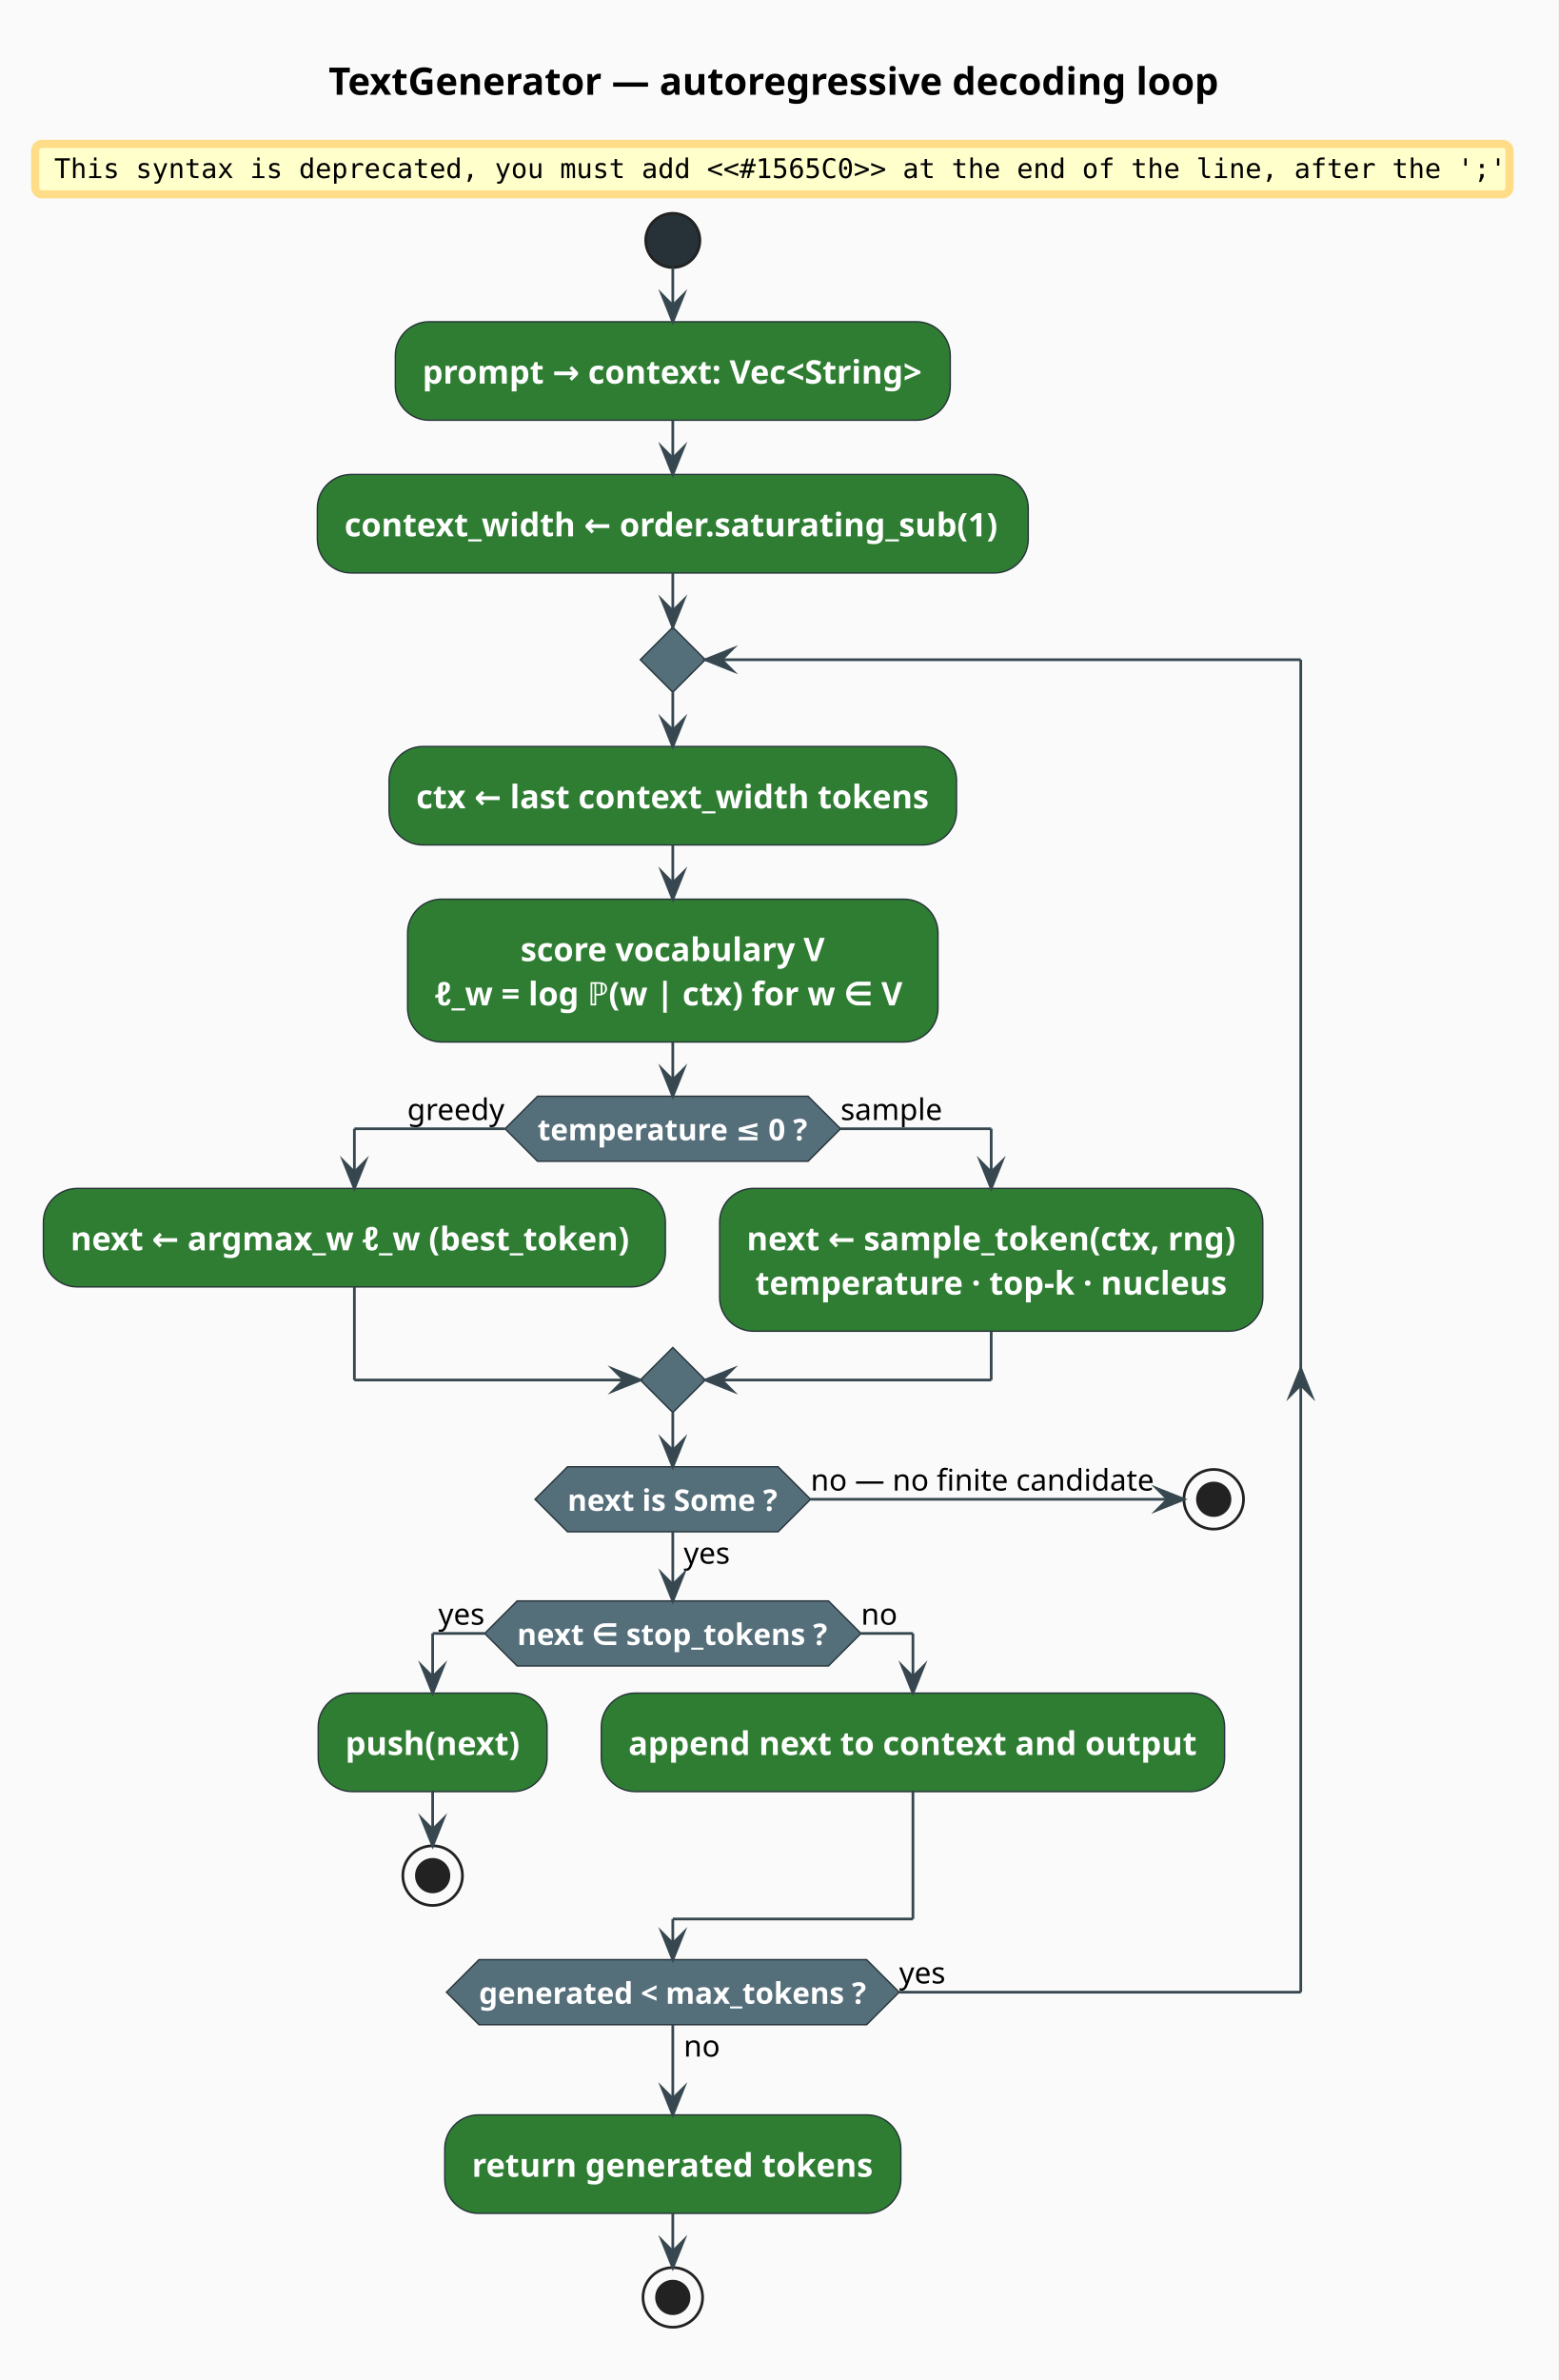
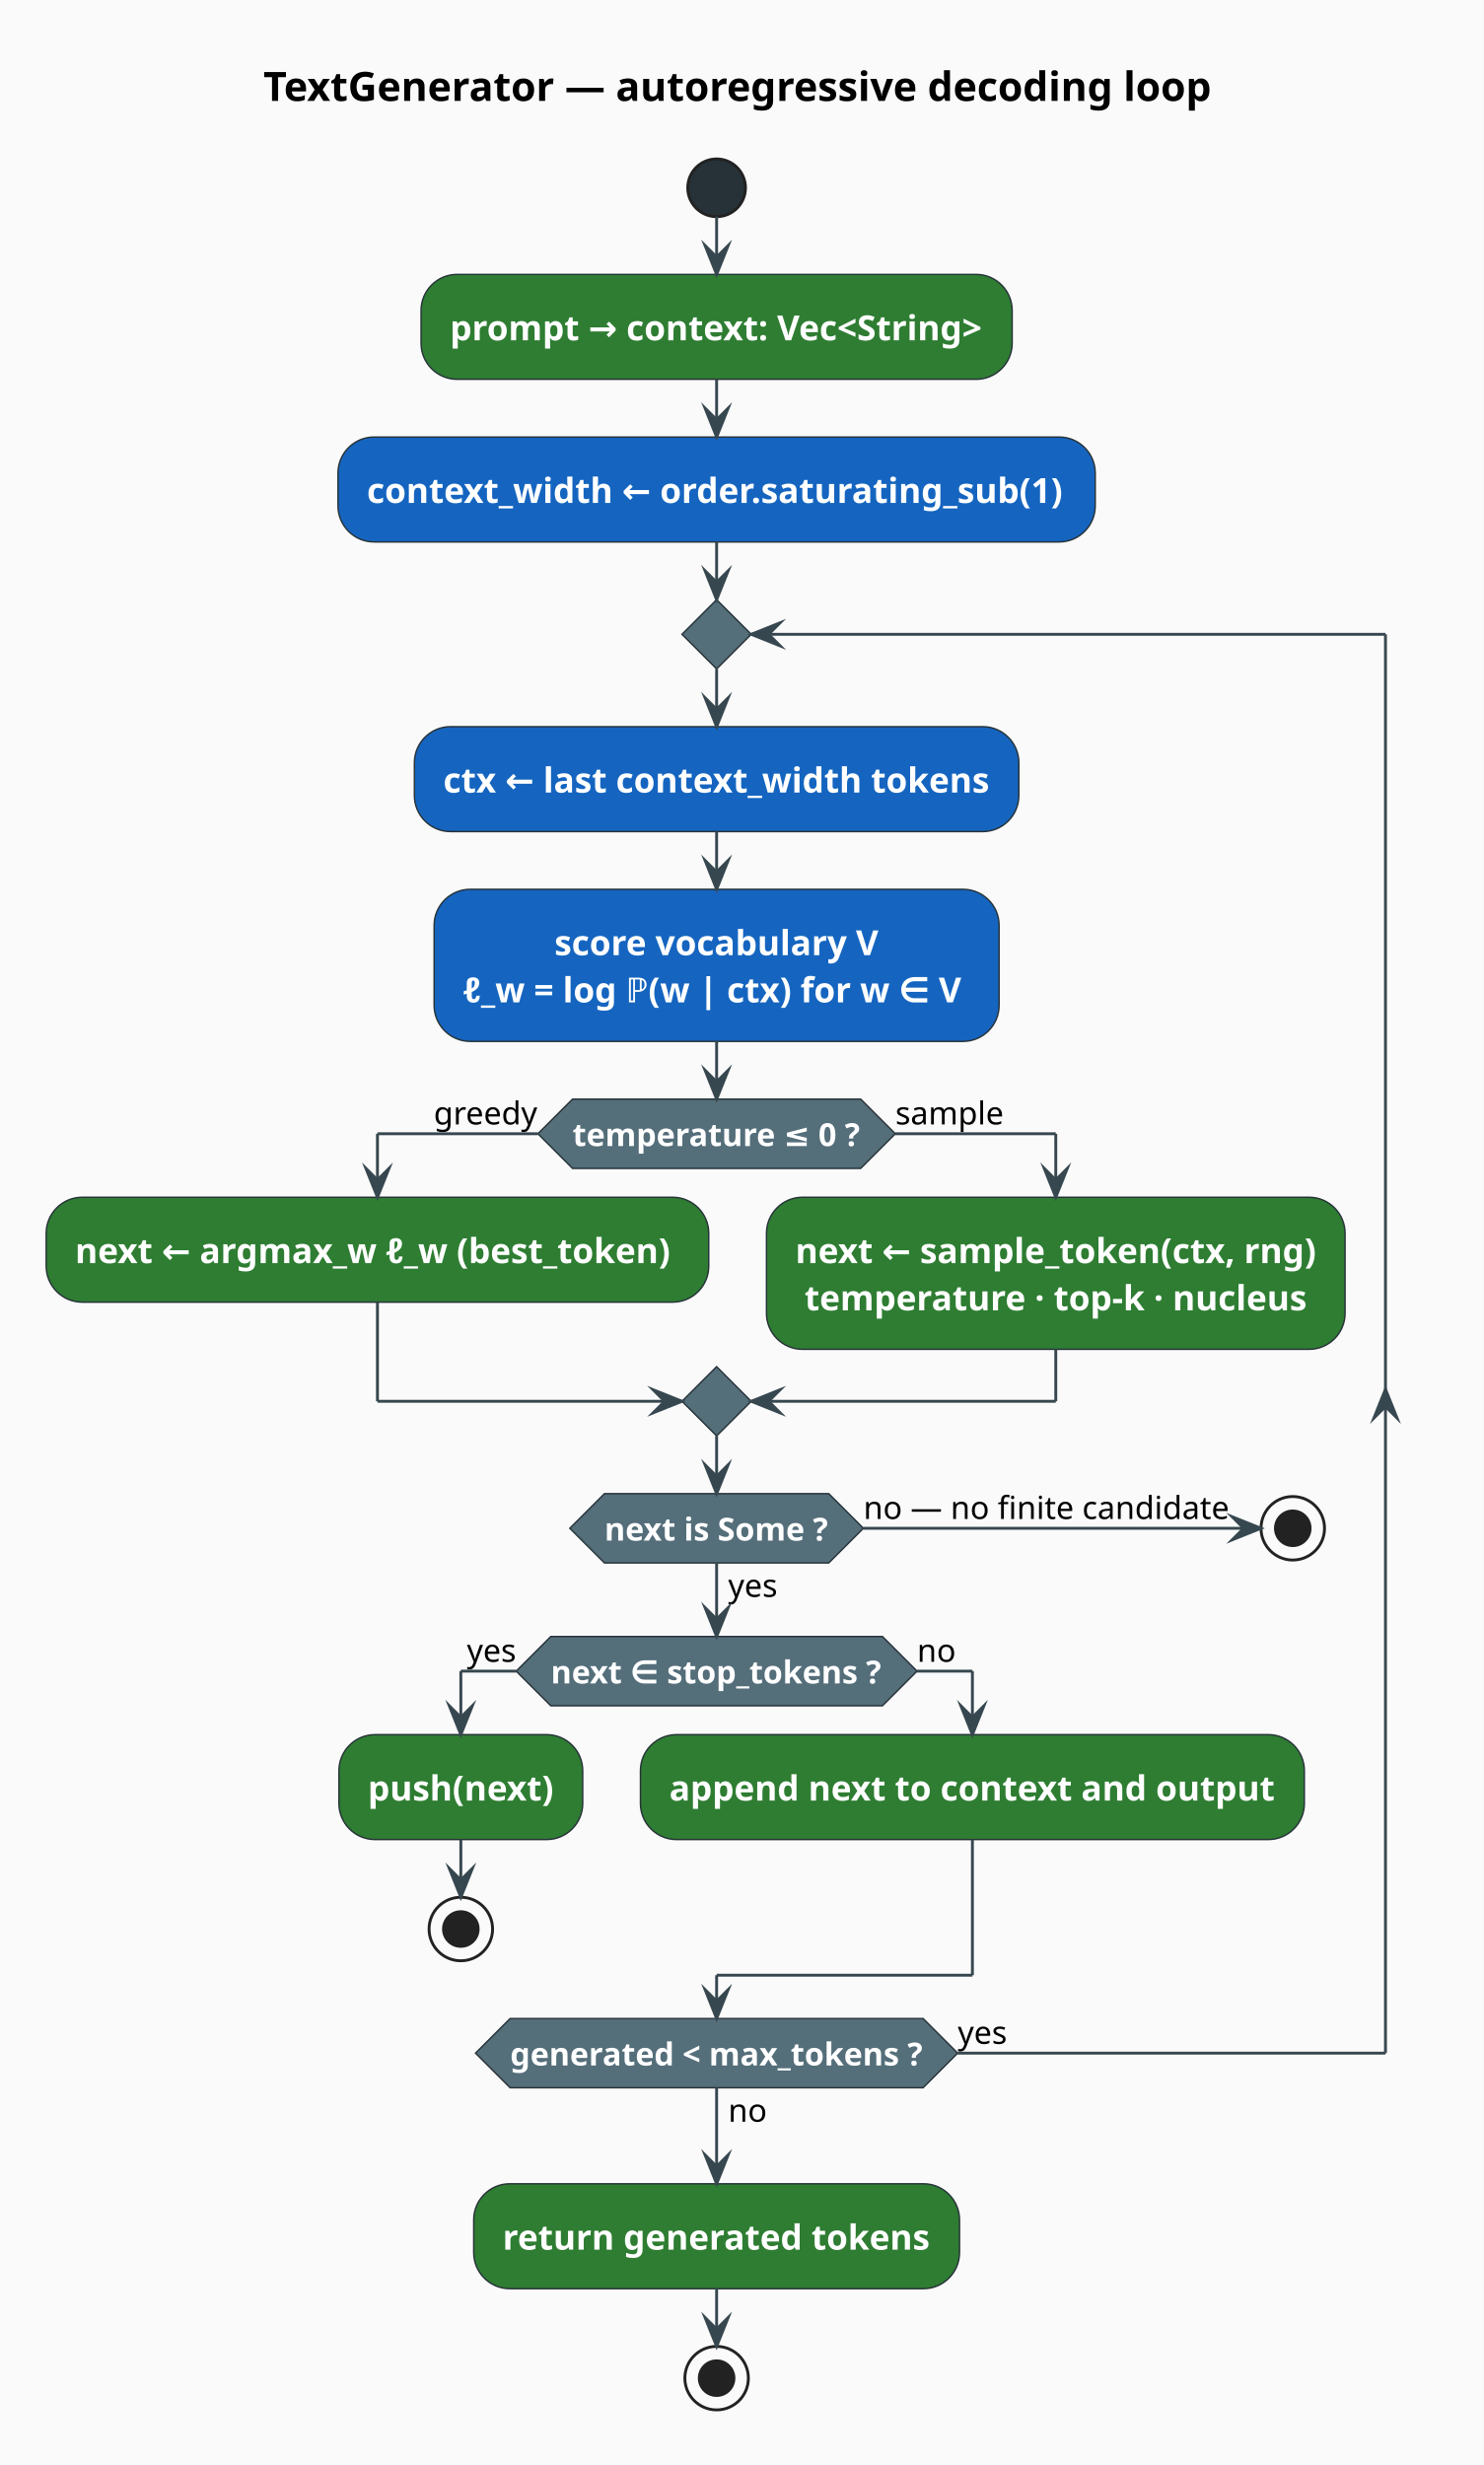
- <svg xmlns="http://www.w3.org/2000/svg" contentStyleType="text/css" data-diagram-type="ACTIVITY" height="878px" preserveAspectRatio="none" style="width:575px;height:878px;background:#FAFAFA;" version="1.1" viewBox="0 0 575 878" width="575px" zoomAndPan="magnify">
+ <svg xmlns="http://www.w3.org/2000/svg" contentStyleType="text/css" data-diagram-type="ACTIVITY" height="854px" preserveAspectRatio="none" style="width:514px;height:854px;background:#FAFAFA;" version="1.1" viewBox="0 0 514 854" width="514px" zoomAndPan="magnify">
  <defs />
  <g>
-     <rect fill="#FAFAFA" height="878" style="stroke:none;stroke-width:1;" width="575" x="0" y="0" />
+     <rect fill="#FAFAFA" height="854" style="stroke:none;stroke-width:1;" width="514" x="0" y="0" />
    <g class="title" data-source-line="19">
-       <text fill="#000000" font-family="sans-serif" font-size="14" font-weight="700" lengthAdjust="spacing" textLength="330.511" x="121.245" y="34.966">TextGenerator — autoregressive decoding loop</text>
+       <text fill="#000000" font-family="sans-serif" font-size="14" font-weight="700" lengthAdjust="spacing" textLength="330.511" x="91.233" y="34.966">TextGenerator — autoregressive decoding loop</text>
    </g>
-     <rect fill="#FFFFCC" height="18.62" rx="2.5" ry="2.5" style="stroke:#FFDD88;stroke-width:3;" width="544" x="13" y="53.068" />
-     <text fill="#000000" font-family="monospace" font-size="10" lengthAdjust="spacing" textLength="534" x="20" y="65.688">This syntax is deprecated, you must add &lt;&lt;#1565C0&gt;&gt; at the end of the line, after the ';'</text>
-     <ellipse cx="248.26" cy="88.688" fill="#263238" rx="10" ry="10" style="stroke:#222222;stroke-width:1;" />
-     <rect fill="#2E7D32" height="36.344" rx="12.5" ry="12.5" style="stroke:#263238;stroke-width:0.5;" width="204.776" x="145.872" y="118.688" />
-     <text fill="#FFFFFF" font-family="sans-serif" font-size="12" font-weight="700" lengthAdjust="spacing" textLength="184.776" x="155.872" y="141.516">prompt → context: Vec&lt;String&gt;</text>
-     <rect fill="#2E7D32" height="36.344" rx="12.5" ry="12.5" style="stroke:#263238;stroke-width:0.5;" width="262.328" x="117.096" y="175.032" />
-     <text fill="#FFFFFF" font-family="sans-serif" font-size="12" font-weight="700" lengthAdjust="spacing" textLength="242.328" x="127.096" y="197.86">context_width ← order.saturating_sub(1)</text>
-     <rect fill="#2E7D32" height="36.344" rx="12.5" ry="12.5" style="stroke:#263238;stroke-width:0.5;" width="209.396" x="143.562" y="275.376" />
-     <text fill="#FFFFFF" font-family="sans-serif" font-size="12" font-weight="700" lengthAdjust="spacing" textLength="189.396" x="153.562" y="298.204">ctx ← last context_width tokens</text>
-     <rect fill="#2E7D32" height="52.688" rx="12.5" ry="12.5" style="stroke:#263238;stroke-width:0.5;" width="195.723" x="150.399" y="331.72" />
-     <text fill="#FFFFFF" font-family="sans-serif" font-size="12" font-weight="700" lengthAdjust="spacing" textLength="112.381" x="192.07" y="354.548">score vocabulary V</text>
-     <text fill="#FFFFFF" font-family="sans-serif" font-size="12" font-weight="700" lengthAdjust="spacing" textLength="175.723" x="160.399" y="370.892">ℓ_w = log ℙ(w | ctx)  for w ∈ V</text>
-     <polygon fill="#546E7A" points="198.343,404.409,298.177,404.409,310.177,416.409,298.177,428.409,198.343,428.409,186.343,416.409,198.343,404.409" style="stroke:#263238;stroke-width:0.5;stroke-linejoin:miter;stroke-miterlimit:10;" />
-     <text fill="#FFFFFF" font-family="sans-serif" font-size="11" font-weight="700" lengthAdjust="spacing" textLength="99.834" x="198.343" y="420.676">temperature ≤ 0 ?</text>
-     <text fill="#000000" font-family="sans-serif" font-size="11" lengthAdjust="spacing" textLength="36.091" x="150.252" y="413.185">greedy</text>
-     <text fill="#000000" font-family="sans-serif" font-size="11" lengthAdjust="spacing" textLength="37.532" x="310.177" y="413.185">sample</text>
-     <rect fill="#2E7D32" height="36.344" rx="12.5" ry="12.5" style="stroke:#263238;stroke-width:0.5;" width="229.532" x="16" y="438.409" />
-     <text fill="#FFFFFF" font-family="sans-serif" font-size="12" font-weight="700" lengthAdjust="spacing" textLength="209.532" x="26" y="461.237">next ← argmax_w ℓ_w  (best_token)</text>
-     <rect fill="#2E7D32" height="52.688" rx="12.5" ry="12.5" style="stroke:#263238;stroke-width:0.5;" width="200.444" x="265.532" y="438.409" />
-     <text fill="#FFFFFF" font-family="sans-serif" font-size="12" font-weight="700" lengthAdjust="spacing" textLength="180.444" x="275.532" y="461.237">next ← sample_token(ctx, rng)</text>
-     <text fill="#FFFFFF" font-family="sans-serif" font-size="12" font-weight="700" lengthAdjust="spacing" textLength="174.061" x="278.724" y="477.581">temperature · top-k · nucleus</text>
-     <polygon fill="#546E7A" points="248.26,497.097,260.26,509.097,248.26,521.097,236.26,509.097,248.26,497.097" style="stroke:#263238;stroke-width:0.5;stroke-linejoin:miter;stroke-miterlimit:10;" />
-     <polygon fill="#546E7A" points="190.816,590.588,305.704,590.588,317.704,602.588,305.704,614.588,190.816,614.588,178.816,602.588,190.816,590.588" style="stroke:#263238;stroke-width:0.5;stroke-linejoin:miter;stroke-miterlimit:10;" />
-     <text fill="#FFFFFF" font-family="sans-serif" font-size="11" font-weight="700" lengthAdjust="spacing" textLength="114.889" x="190.816" y="606.856">next ∈ stop_tokens ?</text>
-     <text fill="#000000" font-family="sans-serif" font-size="11" lengthAdjust="spacing" textLength="17.083" x="161.733" y="599.365">yes</text>
-     <text fill="#000000" font-family="sans-serif" font-size="11" lengthAdjust="spacing" textLength="13.453" x="317.704" y="599.365">no</text>
-     <rect fill="#2E7D32" height="36.344" rx="12.5" ry="12.5" style="stroke:#263238;stroke-width:0.5;" width="84.452" x="117.42" y="624.588" />
-     <text fill="#FFFFFF" font-family="sans-serif" font-size="12" font-weight="700" lengthAdjust="spacing" textLength="64.452" x="127.42" y="647.416">push(next)</text>
-     <ellipse cx="159.647" cy="691.932" fill="none" rx="11" ry="11" style="stroke:#222222;stroke-width:1;" />
-     <ellipse cx="159.647" cy="691.932" fill="#222222" rx="6" ry="6" style="stroke:#222222;stroke-width:1;" />
-     <rect fill="#2E7D32" height="36.344" rx="12.5" ry="12.5" style="stroke:#263238;stroke-width:0.5;" width="230.001" x="221.873" y="624.588" />
-     <text fill="#FFFFFF" font-family="sans-serif" font-size="12" font-weight="700" lengthAdjust="spacing" textLength="210.001" x="231.873" y="647.416">append next to context and output</text>
-     <polygon fill="#546E7A" points="209.403,541.097,287.117,541.097,299.117,553.097,287.117,565.097,209.403,565.097,197.403,553.097,209.403,541.097" style="stroke:#263238;stroke-width:0.5;stroke-linejoin:miter;stroke-miterlimit:10;" />
-     <text fill="#000000" font-family="sans-serif" font-size="11" lengthAdjust="spacing" textLength="17.083" x="252.26" y="576.856">yes</text>
-     <text fill="#FFFFFF" font-family="sans-serif" font-size="11" font-weight="700" lengthAdjust="spacing" textLength="77.715" x="209.403" y="557.365">next is Some ?</text>
-     <text fill="#000000" font-family="sans-serif" font-size="11" lengthAdjust="spacing" textLength="126.741" x="299.117" y="549.874">no — no finite candidate</text>
-     <ellipse cx="447.858" cy="553.097" fill="none" rx="11" ry="11" style="stroke:#222222;stroke-width:1;" />
-     <ellipse cx="447.858" cy="553.097" fill="#222222" rx="6" ry="6" style="stroke:#222222;stroke-width:1;" />
-     <polygon fill="#546E7A" points="248.26,231.376,260.26,243.376,248.26,255.376,236.26,243.376,248.26,231.376" style="stroke:#263238;stroke-width:0.5;stroke-linejoin:miter;stroke-miterlimit:10;" />
-     <polygon fill="#546E7A" points="176.733,722.932,319.787,722.932,331.787,734.932,319.787,746.932,176.733,746.932,164.733,734.932,176.733,722.932" style="stroke:#263238;stroke-width:0.5;stroke-linejoin:miter;stroke-miterlimit:10;" />
-     <text fill="#000000" font-family="sans-serif" font-size="11" lengthAdjust="spacing" textLength="13.453" x="252.26" y="758.691">no</text>
-     <text fill="#FFFFFF" font-family="sans-serif" font-size="11" font-weight="700" lengthAdjust="spacing" textLength="143.054" x="176.733" y="739.2">generated &lt; max_tokens ?</text>
-     <text fill="#000000" font-family="sans-serif" font-size="11" lengthAdjust="spacing" textLength="17.083" x="331.787" y="731.709">yes</text>
-     <rect fill="#2E7D32" height="36.344" rx="12.5" ry="12.5" style="stroke:#263238;stroke-width:0.5;" width="168.297" x="164.112" y="780.191" />
-     <text fill="#FFFFFF" font-family="sans-serif" font-size="12" font-weight="700" lengthAdjust="spacing" textLength="148.297" x="174.112" y="803.019">return generated tokens</text>
-     <ellipse cx="248.26" cy="847.535" fill="none" rx="11" ry="11" style="stroke:#222222;stroke-width:1;" />
-     <ellipse cx="248.26" cy="847.535" fill="#222222" rx="6" ry="6" style="stroke:#222222;stroke-width:1;" />
-     <line style="stroke:#37474F;stroke-width:1;" x1="248.26" x2="248.26" y1="98.688" y2="118.688" />
-     <polygon fill="#37474F" points="244.26,108.688,248.26,118.688,252.26,108.688,248.26,112.688" style="stroke:#37474F;stroke-width:1;stroke-linejoin:miter;stroke-miterlimit:10;" />
-     <line style="stroke:#37474F;stroke-width:1;" x1="248.26" x2="248.26" y1="155.032" y2="175.032" />
-     <polygon fill="#37474F" points="244.26,165.032,248.26,175.032,252.26,165.032,248.26,169.032" style="stroke:#37474F;stroke-width:1;stroke-linejoin:miter;stroke-miterlimit:10;" />
-     <line style="stroke:#37474F;stroke-width:1;" x1="248.26" x2="248.26" y1="311.72" y2="331.72" />
-     <polygon fill="#37474F" points="244.26,321.72,248.26,331.72,252.26,321.72,248.26,325.72" style="stroke:#37474F;stroke-width:1;stroke-linejoin:miter;stroke-miterlimit:10;" />
-     <line style="stroke:#37474F;stroke-width:1;" x1="186.343" x2="130.766" y1="416.409" y2="416.409" />
-     <line style="stroke:#37474F;stroke-width:1;" x1="130.766" x2="130.766" y1="416.409" y2="438.409" />
-     <polygon fill="#37474F" points="126.766,428.409,130.766,438.409,134.766,428.409,130.766,432.409" style="stroke:#37474F;stroke-width:1;stroke-linejoin:miter;stroke-miterlimit:10;" />
-     <line style="stroke:#37474F;stroke-width:1;" x1="310.177" x2="365.754" y1="416.409" y2="416.409" />
-     <line style="stroke:#37474F;stroke-width:1;" x1="365.754" x2="365.754" y1="416.409" y2="438.409" />
-     <polygon fill="#37474F" points="361.754,428.409,365.754,438.409,369.754,428.409,365.754,432.409" style="stroke:#37474F;stroke-width:1;stroke-linejoin:miter;stroke-miterlimit:10;" />
-     <line style="stroke:#37474F;stroke-width:1;" x1="130.766" x2="130.766" y1="474.753" y2="509.097" />
-     <line style="stroke:#37474F;stroke-width:1;" x1="130.766" x2="236.26" y1="509.097" y2="509.097" />
-     <polygon fill="#37474F" points="226.26,505.097,236.26,509.097,226.26,513.097,230.26,509.097" style="stroke:#37474F;stroke-width:1;stroke-linejoin:miter;stroke-miterlimit:10;" />
-     <line style="stroke:#37474F;stroke-width:1;" x1="365.754" x2="365.754" y1="491.097" y2="509.097" />
-     <line style="stroke:#37474F;stroke-width:1;" x1="365.754" x2="260.26" y1="509.097" y2="509.097" />
-     <polygon fill="#37474F" points="270.26,505.097,260.26,509.097,270.26,513.097,266.26,509.097" style="stroke:#37474F;stroke-width:1;stroke-linejoin:miter;stroke-miterlimit:10;" />
-     <line style="stroke:#37474F;stroke-width:1;" x1="248.26" x2="248.26" y1="384.409" y2="404.409" />
-     <polygon fill="#37474F" points="244.26,394.409,248.26,404.409,252.26,394.409,248.26,398.409" style="stroke:#37474F;stroke-width:1;stroke-linejoin:miter;stroke-miterlimit:10;" />
-     <line style="stroke:#37474F;stroke-width:1;" x1="159.647" x2="159.647" y1="660.932" y2="680.932" />
-     <polygon fill="#37474F" points="155.647,670.932,159.647,680.932,163.647,670.932,159.647,674.932" style="stroke:#37474F;stroke-width:1;stroke-linejoin:miter;stroke-miterlimit:10;" />
-     <line style="stroke:#37474F;stroke-width:1;" x1="178.816" x2="159.647" y1="602.588" y2="602.588" />
-     <line style="stroke:#37474F;stroke-width:1;" x1="159.647" x2="159.647" y1="602.588" y2="624.588" />
-     <polygon fill="#37474F" points="155.647,614.588,159.647,624.588,163.647,614.588,159.647,618.588" style="stroke:#37474F;stroke-width:1;stroke-linejoin:miter;stroke-miterlimit:10;" />
-     <line style="stroke:#37474F;stroke-width:1;" x1="317.704" x2="336.874" y1="602.588" y2="602.588" />
-     <line style="stroke:#37474F;stroke-width:1;" x1="336.874" x2="336.874" y1="602.588" y2="624.588" />
-     <polygon fill="#37474F" points="332.874,614.588,336.874,624.588,340.874,614.588,336.874,618.588" style="stroke:#37474F;stroke-width:1;stroke-linejoin:miter;stroke-miterlimit:10;" />
-     <line style="stroke:#37474F;stroke-width:1;" x1="336.874" x2="336.874" y1="660.932" y2="707.932" />
-     <line style="stroke:#37474F;stroke-width:1;" x1="336.874" x2="248.26" y1="707.932" y2="707.932" />
-     <line style="stroke:#37474F;stroke-width:1;" x1="248.26" x2="248.26" y1="707.932" y2="722.932" />
-     <polygon fill="#37474F" points="244.26,712.932,248.26,722.932,252.26,712.932,248.26,716.932" style="stroke:#37474F;stroke-width:1;stroke-linejoin:miter;stroke-miterlimit:10;" />
-     <line style="stroke:#37474F;stroke-width:1;" x1="248.26" x2="248.26" y1="565.097" y2="590.588" />
-     <polygon fill="#37474F" points="244.26,580.588,248.26,590.588,252.26,580.588,248.26,584.588" style="stroke:#37474F;stroke-width:1;stroke-linejoin:miter;stroke-miterlimit:10;" />
-     <line style="stroke:#37474F;stroke-width:1;" x1="299.117" x2="436.858" y1="553.097" y2="553.097" />
-     <polygon fill="#37474F" points="426.858,549.097,436.858,553.097,426.858,557.097,430.858,553.097" style="stroke:#37474F;stroke-width:1;stroke-linejoin:miter;stroke-miterlimit:10;" />
-     <line style="stroke:#37474F;stroke-width:1;" x1="248.26" x2="248.26" y1="521.097" y2="541.097" />
-     <polygon fill="#37474F" points="244.26,531.097,248.26,541.097,252.26,531.097,248.26,535.097" style="stroke:#37474F;stroke-width:1;stroke-linejoin:miter;stroke-miterlimit:10;" />
-     <line style="stroke:#37474F;stroke-width:1;" x1="248.26" x2="248.26" y1="255.376" y2="275.376" />
-     <polygon fill="#37474F" points="244.26,265.376,248.26,275.376,252.26,265.376,248.26,269.376" style="stroke:#37474F;stroke-width:1;stroke-linejoin:miter;stroke-miterlimit:10;" />
-     <line style="stroke:#37474F;stroke-width:1;" x1="331.787" x2="479.976" y1="734.932" y2="734.932" />
-     <polygon fill="#37474F" points="475.976,514.899,479.976,504.899,483.976,514.899,479.976,510.899" style="stroke:#37474F;stroke-width:1;stroke-linejoin:miter;stroke-miterlimit:10;" />
-     <line style="stroke:#37474F;stroke-width:1;" x1="479.976" x2="479.976" y1="243.376" y2="734.932" />
-     <line style="stroke:#37474F;stroke-width:1;" x1="479.976" x2="260.26" y1="243.376" y2="243.376" />
-     <polygon fill="#37474F" points="270.26,239.376,260.26,243.376,270.26,247.376,266.26,243.376" style="stroke:#37474F;stroke-width:1;stroke-linejoin:miter;stroke-miterlimit:10;" />
-     <line style="stroke:#37474F;stroke-width:1;" x1="248.26" x2="248.26" y1="211.376" y2="231.376" />
-     <polygon fill="#37474F" points="244.26,221.376,248.26,231.376,252.26,221.376,248.26,225.376" style="stroke:#37474F;stroke-width:1;stroke-linejoin:miter;stroke-miterlimit:10;" />
-     <line style="stroke:#37474F;stroke-width:1;" x1="248.26" x2="248.26" y1="746.932" y2="780.191" />
-     <polygon fill="#37474F" points="244.26,770.191,248.26,780.191,252.26,770.191,248.26,774.191" style="stroke:#37474F;stroke-width:1;stroke-linejoin:miter;stroke-miterlimit:10;" />
-     <line style="stroke:#37474F;stroke-width:1;" x1="248.26" x2="248.26" y1="816.535" y2="836.535" />
-     <polygon fill="#37474F" points="244.26,826.535,248.26,836.535,252.26,826.535,248.26,830.535" style="stroke:#37474F;stroke-width:1;stroke-linejoin:miter;stroke-miterlimit:10;" />
+     <ellipse cx="248.26" cy="65.068" fill="#263238" rx="10" ry="10" style="stroke:#222222;stroke-width:1;" />
+     <rect fill="#2E7D32" height="36.344" rx="12.5" ry="12.5" style="stroke:#263238;stroke-width:0.5;" width="204.776" x="145.872" y="95.068" />
+     <text fill="#FFFFFF" font-family="sans-serif" font-size="12" font-weight="700" lengthAdjust="spacing" textLength="184.776" x="155.872" y="117.896">prompt → context: Vec&lt;String&gt;</text>
+     <rect fill="#1565C0" height="36.344" rx="12.5" ry="12.5" style="stroke:#263238;stroke-width:0.5;" width="262.328" x="117.096" y="151.412" />
+     <text fill="#FFFFFF" font-family="sans-serif" font-size="12" font-weight="700" lengthAdjust="spacing" textLength="242.328" x="127.096" y="174.24">context_width ← order.saturating_sub(1)</text>
+     <rect fill="#1565C0" height="36.344" rx="12.5" ry="12.5" style="stroke:#263238;stroke-width:0.5;" width="209.396" x="143.562" y="251.756" />
+     <text fill="#FFFFFF" font-family="sans-serif" font-size="12" font-weight="700" lengthAdjust="spacing" textLength="189.396" x="153.562" y="274.584">ctx ← last context_width tokens</text>
+     <rect fill="#1565C0" height="52.688" rx="12.5" ry="12.5" style="stroke:#263238;stroke-width:0.5;" width="195.723" x="150.399" y="308.1" />
+     <text fill="#FFFFFF" font-family="sans-serif" font-size="12" font-weight="700" lengthAdjust="spacing" textLength="112.381" x="192.07" y="330.928">score vocabulary V</text>
+     <text fill="#FFFFFF" font-family="sans-serif" font-size="12" font-weight="700" lengthAdjust="spacing" textLength="175.723" x="160.399" y="347.272">ℓ_w = log ℙ(w | ctx)  for w ∈ V</text>
+     <polygon fill="#546E7A" points="198.343,380.788,298.177,380.788,310.177,392.788,298.177,404.788,198.343,404.788,186.343,392.788,198.343,380.788" style="stroke:#263238;stroke-width:0.5;stroke-linejoin:miter;stroke-miterlimit:10;" />
+     <text fill="#FFFFFF" font-family="sans-serif" font-size="11" font-weight="700" lengthAdjust="spacing" textLength="99.834" x="198.343" y="397.057">temperature ≤ 0 ?</text>
+     <text fill="#000000" font-family="sans-serif" font-size="11" lengthAdjust="spacing" textLength="36.091" x="150.252" y="389.565">greedy</text>
+     <text fill="#000000" font-family="sans-serif" font-size="11" lengthAdjust="spacing" textLength="37.532" x="310.177" y="389.565">sample</text>
+     <rect fill="#2E7D32" height="36.344" rx="12.5" ry="12.5" style="stroke:#263238;stroke-width:0.5;" width="229.532" x="16" y="414.788" />
+     <text fill="#FFFFFF" font-family="sans-serif" font-size="12" font-weight="700" lengthAdjust="spacing" textLength="209.532" x="26" y="437.617">next ← argmax_w ℓ_w  (best_token)</text>
+     <rect fill="#2E7D32" height="52.688" rx="12.5" ry="12.5" style="stroke:#263238;stroke-width:0.5;" width="200.444" x="265.532" y="414.788" />
+     <text fill="#FFFFFF" font-family="sans-serif" font-size="12" font-weight="700" lengthAdjust="spacing" textLength="180.444" x="275.532" y="437.617">next ← sample_token(ctx, rng)</text>
+     <text fill="#FFFFFF" font-family="sans-serif" font-size="12" font-weight="700" lengthAdjust="spacing" textLength="174.061" x="278.724" y="453.961">temperature · top-k · nucleus</text>
+     <polygon fill="#546E7A" points="248.26,473.477,260.26,485.477,248.26,497.477,236.26,485.477,248.26,473.477" style="stroke:#263238;stroke-width:0.5;stroke-linejoin:miter;stroke-miterlimit:10;" />
+     <polygon fill="#546E7A" points="190.816,566.968,305.704,566.968,317.704,578.968,305.704,590.968,190.816,590.968,178.816,578.968,190.816,566.968" style="stroke:#263238;stroke-width:0.5;stroke-linejoin:miter;stroke-miterlimit:10;" />
+     <text fill="#FFFFFF" font-family="sans-serif" font-size="11" font-weight="700" lengthAdjust="spacing" textLength="114.889" x="190.816" y="583.236">next ∈ stop_tokens ?</text>
+     <text fill="#000000" font-family="sans-serif" font-size="11" lengthAdjust="spacing" textLength="17.083" x="161.733" y="575.745">yes</text>
+     <text fill="#000000" font-family="sans-serif" font-size="11" lengthAdjust="spacing" textLength="13.453" x="317.704" y="575.745">no</text>
+     <rect fill="#2E7D32" height="36.344" rx="12.5" ry="12.5" style="stroke:#263238;stroke-width:0.5;" width="84.452" x="117.42" y="600.968" />
+     <text fill="#FFFFFF" font-family="sans-serif" font-size="12" font-weight="700" lengthAdjust="spacing" textLength="64.452" x="127.42" y="623.796">push(next)</text>
+     <ellipse cx="159.647" cy="668.312" fill="none" rx="11" ry="11" style="stroke:#222222;stroke-width:1;" />
+     <ellipse cx="159.647" cy="668.312" fill="#222222" rx="6" ry="6" style="stroke:#222222;stroke-width:1;" />
+     <rect fill="#2E7D32" height="36.344" rx="12.5" ry="12.5" style="stroke:#263238;stroke-width:0.5;" width="230.001" x="221.873" y="600.968" />
+     <text fill="#FFFFFF" font-family="sans-serif" font-size="12" font-weight="700" lengthAdjust="spacing" textLength="210.001" x="231.873" y="623.796">append next to context and output</text>
+     <polygon fill="#546E7A" points="209.403,517.477,287.117,517.477,299.117,529.477,287.117,541.477,209.403,541.477,197.403,529.477,209.403,517.477" style="stroke:#263238;stroke-width:0.5;stroke-linejoin:miter;stroke-miterlimit:10;" />
+     <text fill="#000000" font-family="sans-serif" font-size="11" lengthAdjust="spacing" textLength="17.083" x="252.26" y="553.236">yes</text>
+     <text fill="#FFFFFF" font-family="sans-serif" font-size="11" font-weight="700" lengthAdjust="spacing" textLength="77.715" x="209.403" y="533.745">next is Some ?</text>
+     <text fill="#000000" font-family="sans-serif" font-size="11" lengthAdjust="spacing" textLength="126.741" x="299.117" y="526.254">no — no finite candidate</text>
+     <ellipse cx="447.858" cy="529.477" fill="none" rx="11" ry="11" style="stroke:#222222;stroke-width:1;" />
+     <ellipse cx="447.858" cy="529.477" fill="#222222" rx="6" ry="6" style="stroke:#222222;stroke-width:1;" />
+     <polygon fill="#546E7A" points="248.26,207.756,260.26,219.756,248.26,231.756,236.26,219.756,248.26,207.756" style="stroke:#263238;stroke-width:0.5;stroke-linejoin:miter;stroke-miterlimit:10;" />
+     <polygon fill="#546E7A" points="176.733,699.312,319.787,699.312,331.787,711.312,319.787,723.312,176.733,723.312,164.733,711.312,176.733,699.312" style="stroke:#263238;stroke-width:0.5;stroke-linejoin:miter;stroke-miterlimit:10;" />
+     <text fill="#000000" font-family="sans-serif" font-size="11" lengthAdjust="spacing" textLength="13.453" x="252.26" y="735.071">no</text>
+     <text fill="#FFFFFF" font-family="sans-serif" font-size="11" font-weight="700" lengthAdjust="spacing" textLength="143.054" x="176.733" y="715.58">generated &lt; max_tokens ?</text>
+     <text fill="#000000" font-family="sans-serif" font-size="11" lengthAdjust="spacing" textLength="17.083" x="331.787" y="708.089">yes</text>
+     <rect fill="#2E7D32" height="36.344" rx="12.5" ry="12.5" style="stroke:#263238;stroke-width:0.5;" width="168.297" x="164.112" y="756.571" />
+     <text fill="#FFFFFF" font-family="sans-serif" font-size="12" font-weight="700" lengthAdjust="spacing" textLength="148.297" x="174.112" y="779.399">return generated tokens</text>
+     <ellipse cx="248.26" cy="823.915" fill="none" rx="11" ry="11" style="stroke:#222222;stroke-width:1;" />
+     <ellipse cx="248.26" cy="823.915" fill="#222222" rx="6" ry="6" style="stroke:#222222;stroke-width:1;" />
+     <line style="stroke:#37474F;stroke-width:1;" x1="248.26" x2="248.26" y1="75.068" y2="95.068" />
+     <polygon fill="#37474F" points="244.26,85.068,248.26,95.068,252.26,85.068,248.26,89.068" style="stroke:#37474F;stroke-width:1;stroke-linejoin:miter;stroke-miterlimit:10;" />
+     <line style="stroke:#37474F;stroke-width:1;" x1="248.26" x2="248.26" y1="131.412" y2="151.412" />
+     <polygon fill="#37474F" points="244.26,141.412,248.26,151.412,252.26,141.412,248.26,145.412" style="stroke:#37474F;stroke-width:1;stroke-linejoin:miter;stroke-miterlimit:10;" />
+     <line style="stroke:#37474F;stroke-width:1;" x1="248.26" x2="248.26" y1="288.1" y2="308.1" />
+     <polygon fill="#37474F" points="244.26,298.1,248.26,308.1,252.26,298.1,248.26,302.1" style="stroke:#37474F;stroke-width:1;stroke-linejoin:miter;stroke-miterlimit:10;" />
+     <line style="stroke:#37474F;stroke-width:1;" x1="186.343" x2="130.766" y1="392.788" y2="392.788" />
+     <line style="stroke:#37474F;stroke-width:1;" x1="130.766" x2="130.766" y1="392.788" y2="414.788" />
+     <polygon fill="#37474F" points="126.766,404.788,130.766,414.788,134.766,404.788,130.766,408.788" style="stroke:#37474F;stroke-width:1;stroke-linejoin:miter;stroke-miterlimit:10;" />
+     <line style="stroke:#37474F;stroke-width:1;" x1="310.177" x2="365.754" y1="392.788" y2="392.788" />
+     <line style="stroke:#37474F;stroke-width:1;" x1="365.754" x2="365.754" y1="392.788" y2="414.788" />
+     <polygon fill="#37474F" points="361.754,404.788,365.754,414.788,369.754,404.788,365.754,408.788" style="stroke:#37474F;stroke-width:1;stroke-linejoin:miter;stroke-miterlimit:10;" />
+     <line style="stroke:#37474F;stroke-width:1;" x1="130.766" x2="130.766" y1="451.133" y2="485.477" />
+     <line style="stroke:#37474F;stroke-width:1;" x1="130.766" x2="236.26" y1="485.477" y2="485.477" />
+     <polygon fill="#37474F" points="226.26,481.477,236.26,485.477,226.26,489.477,230.26,485.477" style="stroke:#37474F;stroke-width:1;stroke-linejoin:miter;stroke-miterlimit:10;" />
+     <line style="stroke:#37474F;stroke-width:1;" x1="365.754" x2="365.754" y1="467.477" y2="485.477" />
+     <line style="stroke:#37474F;stroke-width:1;" x1="365.754" x2="260.26" y1="485.477" y2="485.477" />
+     <polygon fill="#37474F" points="270.26,481.477,260.26,485.477,270.26,489.477,266.26,485.477" style="stroke:#37474F;stroke-width:1;stroke-linejoin:miter;stroke-miterlimit:10;" />
+     <line style="stroke:#37474F;stroke-width:1;" x1="248.26" x2="248.26" y1="360.788" y2="380.788" />
+     <polygon fill="#37474F" points="244.26,370.788,248.26,380.788,252.26,370.788,248.26,374.788" style="stroke:#37474F;stroke-width:1;stroke-linejoin:miter;stroke-miterlimit:10;" />
+     <line style="stroke:#37474F;stroke-width:1;" x1="159.647" x2="159.647" y1="637.312" y2="657.312" />
+     <polygon fill="#37474F" points="155.647,647.312,159.647,657.312,163.647,647.312,159.647,651.312" style="stroke:#37474F;stroke-width:1;stroke-linejoin:miter;stroke-miterlimit:10;" />
+     <line style="stroke:#37474F;stroke-width:1;" x1="178.816" x2="159.647" y1="578.968" y2="578.968" />
+     <line style="stroke:#37474F;stroke-width:1;" x1="159.647" x2="159.647" y1="578.968" y2="600.968" />
+     <polygon fill="#37474F" points="155.647,590.968,159.647,600.968,163.647,590.968,159.647,594.968" style="stroke:#37474F;stroke-width:1;stroke-linejoin:miter;stroke-miterlimit:10;" />
+     <line style="stroke:#37474F;stroke-width:1;" x1="317.704" x2="336.874" y1="578.968" y2="578.968" />
+     <line style="stroke:#37474F;stroke-width:1;" x1="336.874" x2="336.874" y1="578.968" y2="600.968" />
+     <polygon fill="#37474F" points="332.874,590.968,336.874,600.968,340.874,590.968,336.874,594.968" style="stroke:#37474F;stroke-width:1;stroke-linejoin:miter;stroke-miterlimit:10;" />
+     <line style="stroke:#37474F;stroke-width:1;" x1="336.874" x2="336.874" y1="637.312" y2="684.312" />
+     <line style="stroke:#37474F;stroke-width:1;" x1="336.874" x2="248.26" y1="684.312" y2="684.312" />
+     <line style="stroke:#37474F;stroke-width:1;" x1="248.26" x2="248.26" y1="684.312" y2="699.312" />
+     <polygon fill="#37474F" points="244.26,689.312,248.26,699.312,252.26,689.312,248.26,693.312" style="stroke:#37474F;stroke-width:1;stroke-linejoin:miter;stroke-miterlimit:10;" />
+     <line style="stroke:#37474F;stroke-width:1;" x1="248.26" x2="248.26" y1="541.477" y2="566.968" />
+     <polygon fill="#37474F" points="244.26,556.968,248.26,566.968,252.26,556.968,248.26,560.968" style="stroke:#37474F;stroke-width:1;stroke-linejoin:miter;stroke-miterlimit:10;" />
+     <line style="stroke:#37474F;stroke-width:1;" x1="299.117" x2="436.858" y1="529.477" y2="529.477" />
+     <polygon fill="#37474F" points="426.858,525.477,436.858,529.477,426.858,533.477,430.858,529.477" style="stroke:#37474F;stroke-width:1;stroke-linejoin:miter;stroke-miterlimit:10;" />
+     <line style="stroke:#37474F;stroke-width:1;" x1="248.26" x2="248.26" y1="497.477" y2="517.477" />
+     <polygon fill="#37474F" points="244.26,507.477,248.26,517.477,252.26,507.477,248.26,511.477" style="stroke:#37474F;stroke-width:1;stroke-linejoin:miter;stroke-miterlimit:10;" />
+     <line style="stroke:#37474F;stroke-width:1;" x1="248.26" x2="248.26" y1="231.756" y2="251.756" />
+     <polygon fill="#37474F" points="244.26,241.756,248.26,251.756,252.26,241.756,248.26,245.756" style="stroke:#37474F;stroke-width:1;stroke-linejoin:miter;stroke-miterlimit:10;" />
+     <line style="stroke:#37474F;stroke-width:1;" x1="331.787" x2="479.976" y1="711.312" y2="711.312" />
+     <polygon fill="#37474F" points="475.976,491.279,479.976,481.279,483.976,491.279,479.976,487.279" style="stroke:#37474F;stroke-width:1;stroke-linejoin:miter;stroke-miterlimit:10;" />
+     <line style="stroke:#37474F;stroke-width:1;" x1="479.976" x2="479.976" y1="219.756" y2="711.312" />
+     <line style="stroke:#37474F;stroke-width:1;" x1="479.976" x2="260.26" y1="219.756" y2="219.756" />
+     <polygon fill="#37474F" points="270.26,215.756,260.26,219.756,270.26,223.756,266.26,219.756" style="stroke:#37474F;stroke-width:1;stroke-linejoin:miter;stroke-miterlimit:10;" />
+     <line style="stroke:#37474F;stroke-width:1;" x1="248.26" x2="248.26" y1="187.756" y2="207.756" />
+     <polygon fill="#37474F" points="244.26,197.756,248.26,207.756,252.26,197.756,248.26,201.756" style="stroke:#37474F;stroke-width:1;stroke-linejoin:miter;stroke-miterlimit:10;" />
+     <line style="stroke:#37474F;stroke-width:1;" x1="248.26" x2="248.26" y1="723.312" y2="756.571" />
+     <polygon fill="#37474F" points="244.26,746.571,248.26,756.571,252.26,746.571,248.26,750.571" style="stroke:#37474F;stroke-width:1;stroke-linejoin:miter;stroke-miterlimit:10;" />
+     <line style="stroke:#37474F;stroke-width:1;" x1="248.26" x2="248.26" y1="792.915" y2="812.915" />
+     <polygon fill="#37474F" points="244.26,802.915,248.26,812.915,252.26,802.915,248.26,806.915" style="stroke:#37474F;stroke-width:1;stroke-linejoin:miter;stroke-miterlimit:10;" />
  </g>
</svg>
